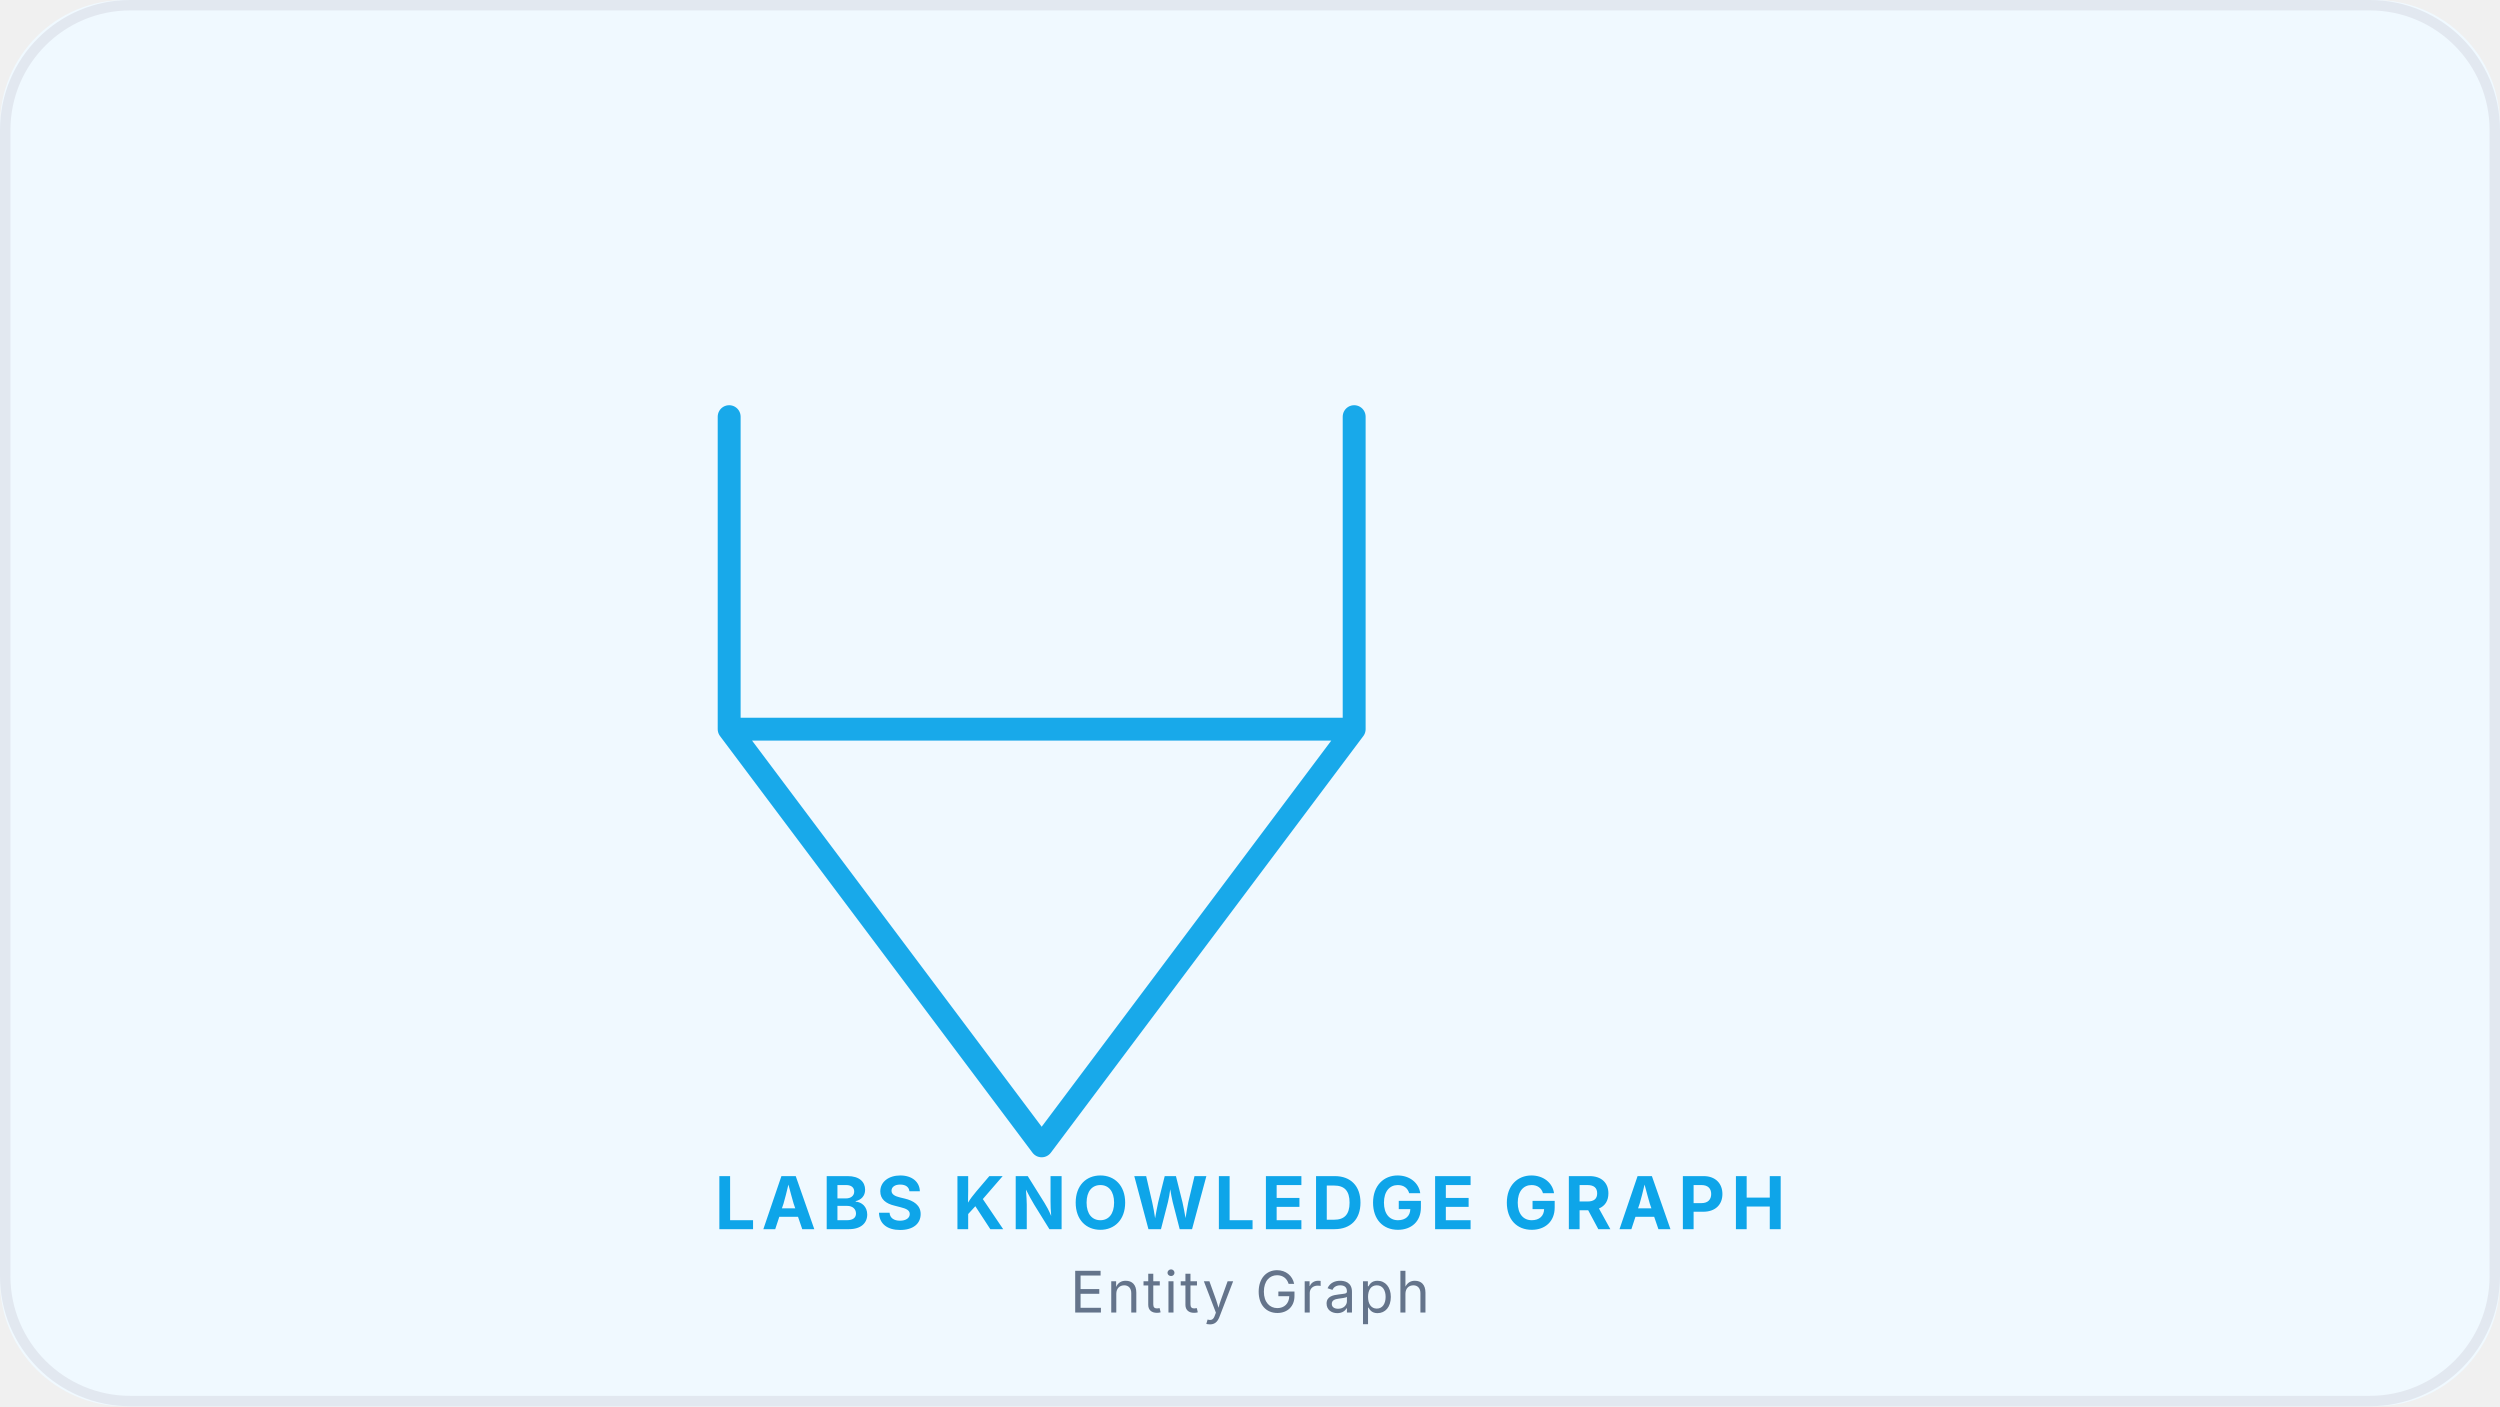
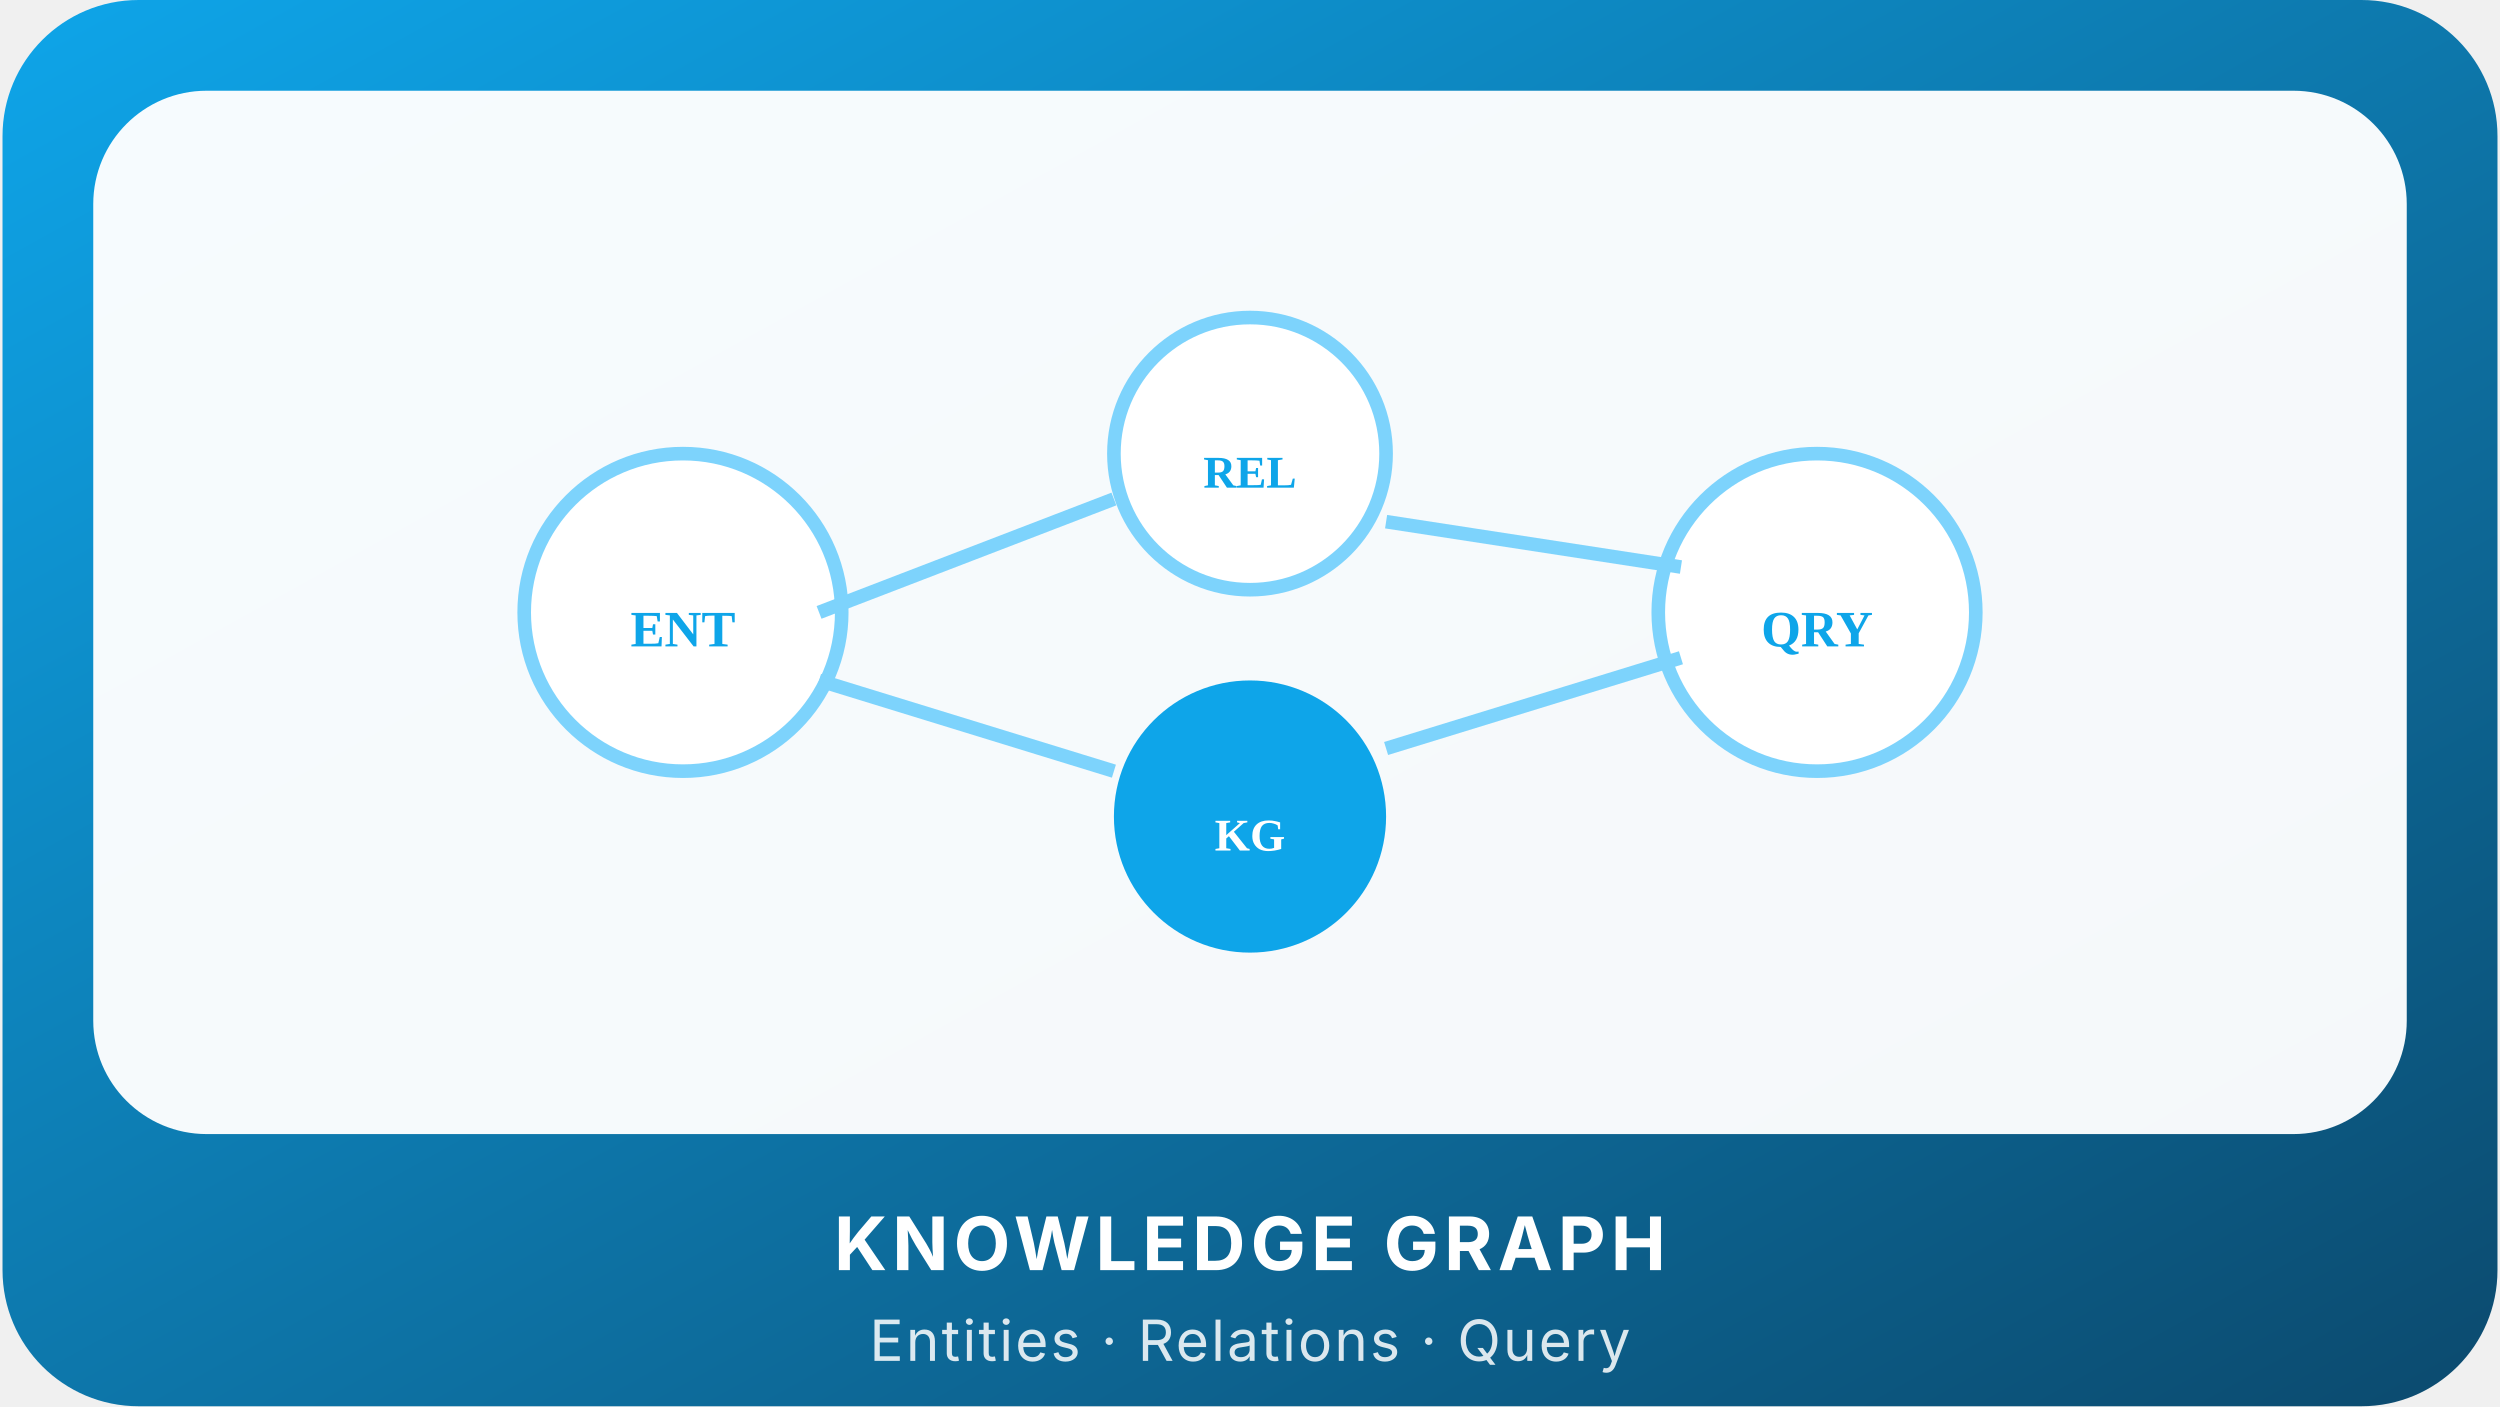
- <svg xmlns="http://www.w3.org/2000/svg" viewBox="0 0 240 135" width="1200" height="675" role="img">
-   <rect width="240" height="135" rx="12" fill="#F0F9FF" />
-   <rect x="0.5" y="0.5" width="239" height="134" rx="12" fill="none" stroke="#E2E8F0" stroke-width="1" />
-   <g fill="none" stroke="#0EA5E9" stroke-width="2.2" stroke-linecap="round" stroke-linejoin="round" opacity="0.95">
-     <path d="M 70 70 L 130 70 L 100 110 Z M 70 70 L 70 40 M 130 70 L 130 40" />
-   </g>
-   <text x="120" y="118" text-anchor="middle" font-family="Inter,system-ui,sans-serif" font-size="7" font-weight="700" letter-spacing="0.08em" fill="#0EA5E9">LABS KNOWLEDGE GRAPH</text>
-   <text x="120" y="126" text-anchor="middle" font-family="Inter,system-ui,sans-serif" font-size="5.5" fill="#64748B" letter-spacing="0.04em">Entity Graph</text>
+ <svg xmlns="http://www.w3.org/2000/svg" viewBox="0 0 220 124" width="1200" height="675" role="img">
+   <defs>
+     <linearGradient id="g" x1="0" y1="0" x2="1" y2="1">
+       <stop offset="0%" stop-color="#0EA5E9" />
+       <stop offset="100%" stop-color="#0C4A6E" />
+     </linearGradient>
+     <marker id="arrow" viewBox="0 0 6 6" refX="6" refY="3" markerWidth="6" markerHeight="6" orient="auto">
+       <path d="M0 0 L6 3 L0 6 Z" fill="#0EA5E9" />
+     </marker>
+     <marker id="arrow2" viewBox="0 0 6 6" refX="6" refY="3" markerWidth="6" markerHeight="6" orient="auto">
+       <path d="M0 0 L6 3 L0 6 Z" fill="#059669" />
+     </marker>
+   </defs>
+   <rect width="220" height="124" rx="12" fill="url(#g)" />
+   <rect x="8" y="8" width="204" height="92" rx="10" fill="white" opacity="0.96" />
+   <circle cx="60" cy="54" r="14" fill="white" stroke="#7DD3FC" stroke-width="1.2" />
+   <text x="60" y="57" text-anchor="middle" font-size="4.5" font-weight="700" fill="#0EA5E9">ENT</text>
+   <circle cx="110" cy="40" r="12" fill="white" stroke="#7DD3FC" stroke-width="1.2" />
+   <text x="110" y="43" text-anchor="middle" font-size="4" font-weight="700" fill="#0EA5E9">REL</text>
+   <circle cx="110" cy="72" r="12" fill="#0EA5E9" />
+   <text x="110" y="75" text-anchor="middle" font-size="4" font-weight="700" fill="white">KG</text>
+   <circle cx="160" cy="54" r="14" fill="white" stroke="#7DD3FC" stroke-width="1.2" />
+   <text x="160" y="57" text-anchor="middle" font-size="4.5" font-weight="700" fill="#0EA5E9">QRY</text>
+   <path d="M72 54 L98 44 M72 60 L98 68 M122 46 L148 50 M122 66 L148 58" stroke="#7DD3FC" stroke-width="1.2" />
+   <text x="110" y="112" text-anchor="middle" font-family="Inter,system-ui,sans-serif" font-size="6.5" font-weight="700" letter-spacing="0.07em" fill="white">KNOWLEDGE GRAPH</text>
+   <text x="110" y="120" text-anchor="middle" font-family="Inter,system-ui,sans-serif" font-size="5" fill="rgba(255,255,255,0.85)" letter-spacing="0.04em">Entities · Relations · Query</text>
</svg>
